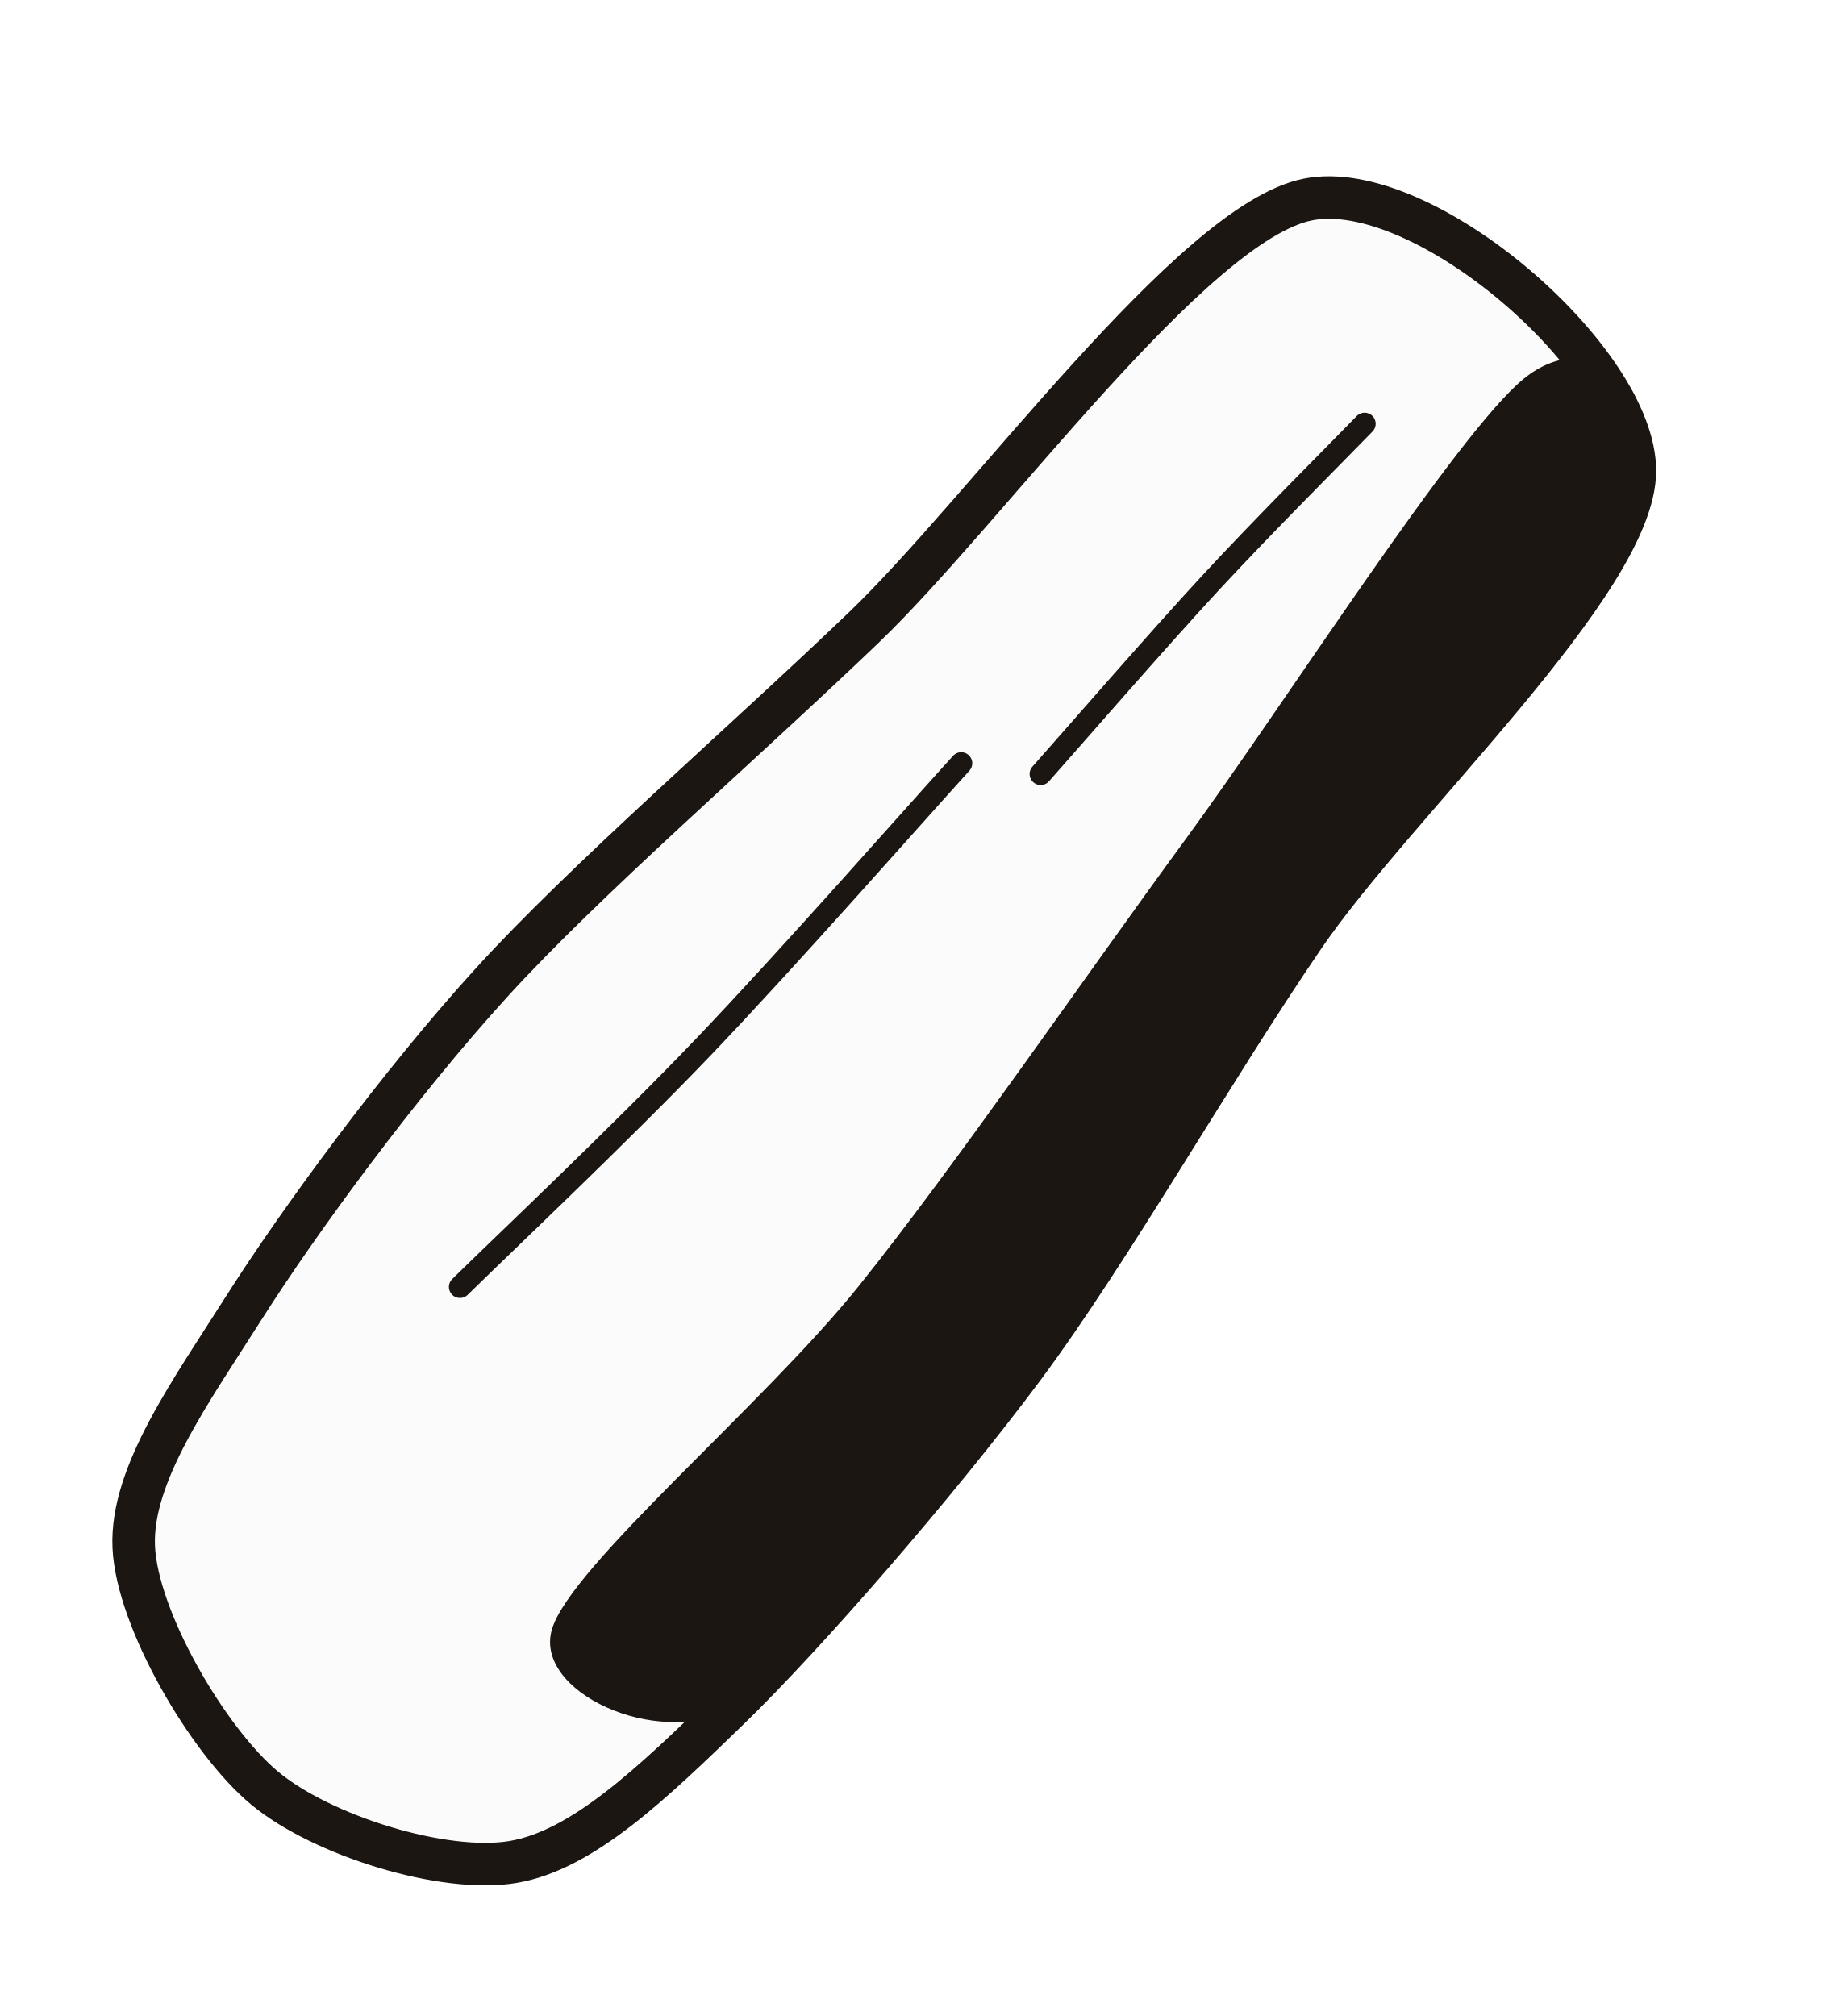
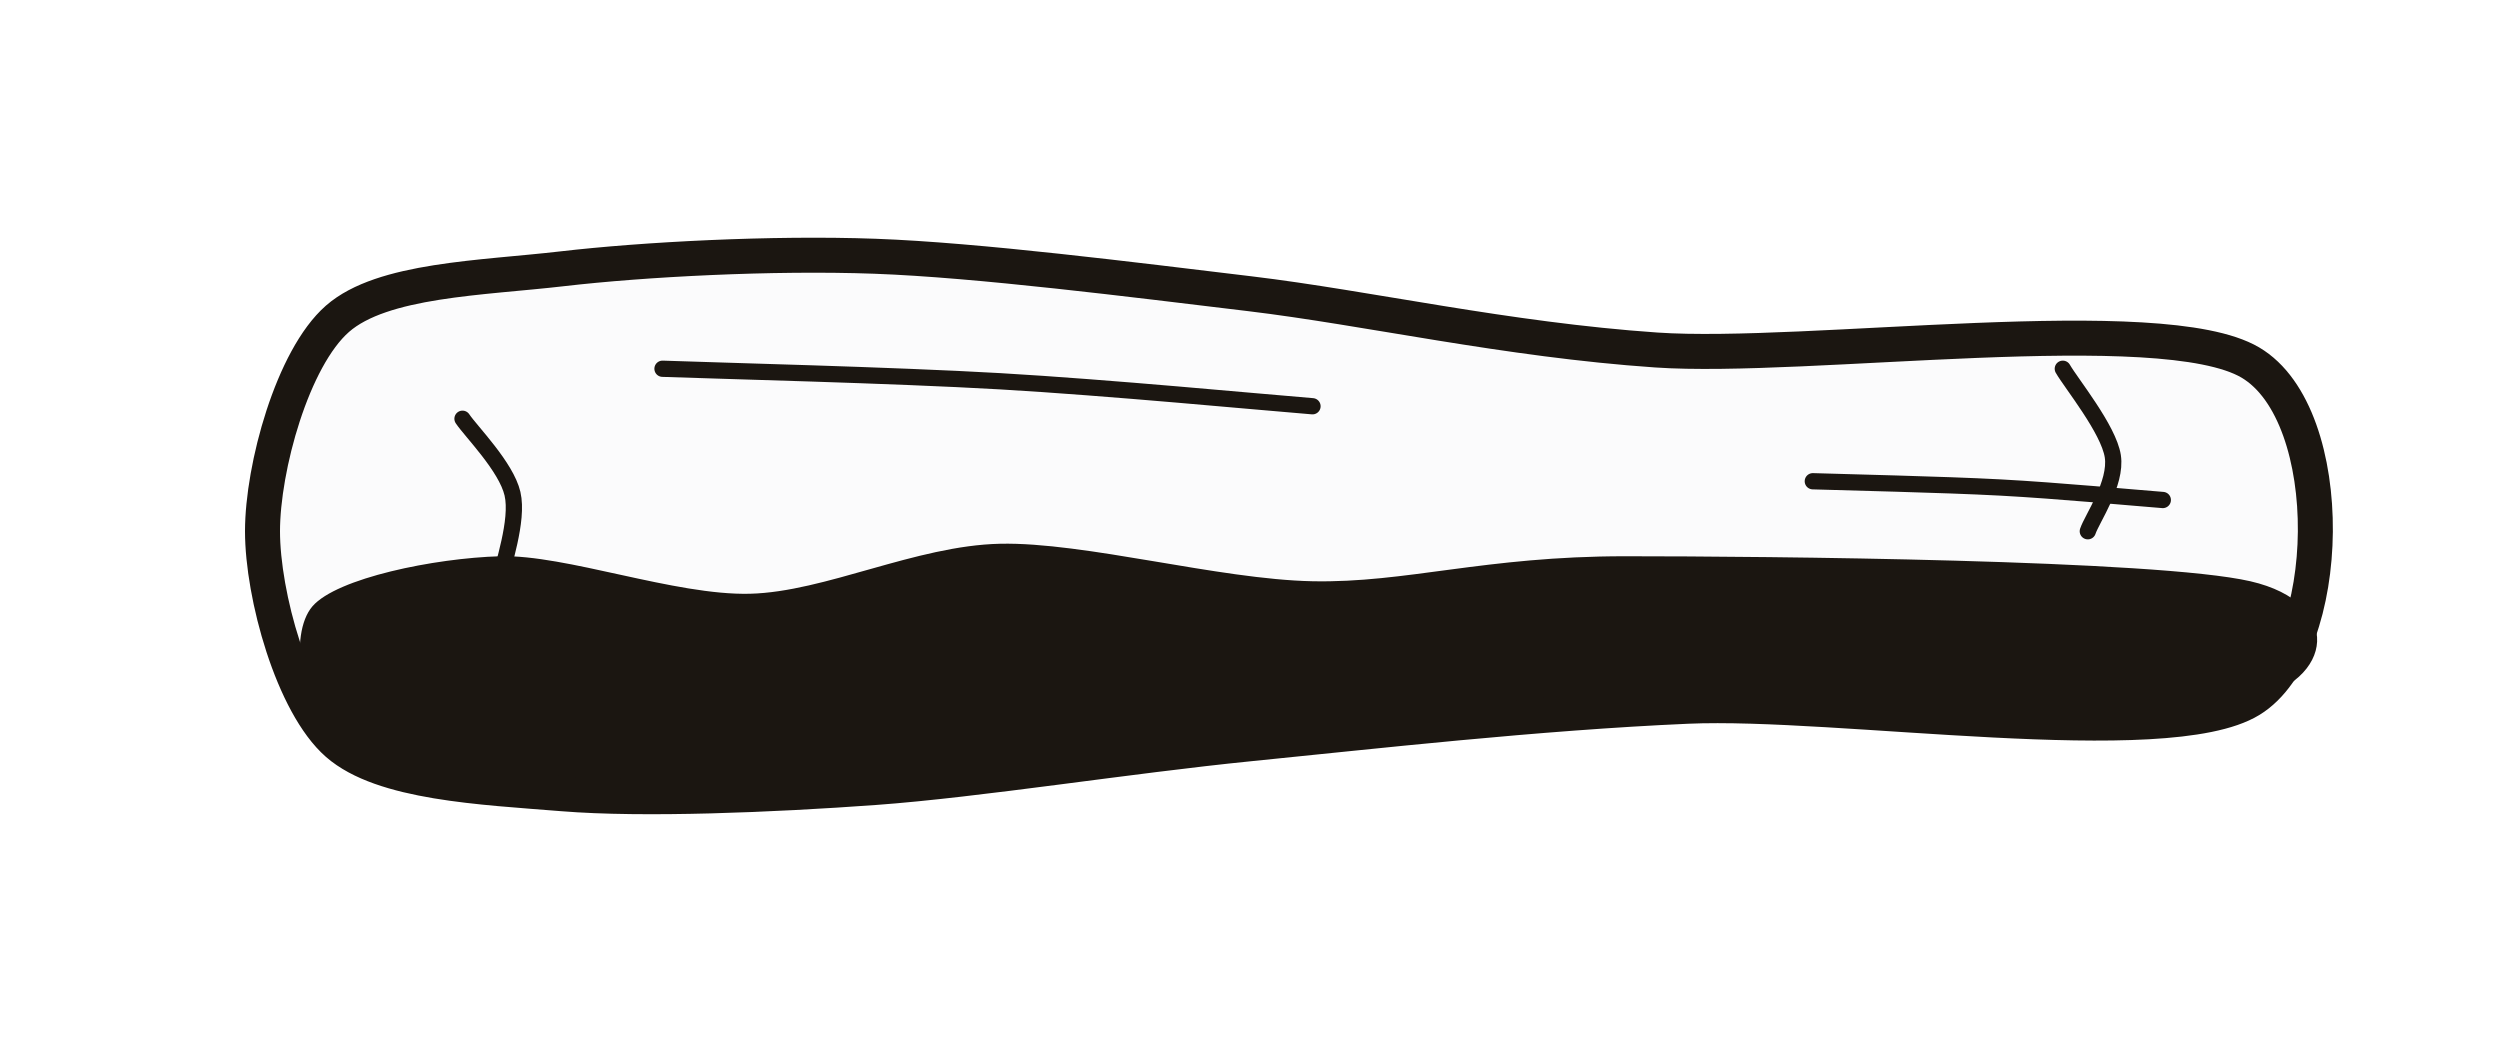
- <svg xmlns="http://www.w3.org/2000/svg" viewBox="390 231 214 237" width="214" height="237">
-   <path d="M 421.13,441.23 C 414.44,435.68 406.08,421.33 405.72,412.84 C 405.36,404.35 412.41,394.61 418.73,384.65 C 425.05,374.69 436.92,358.42 447.85,346.44 C 458.77,334.45 477.18,318.54 491.56,304.75 C 505.94,290.95 530.12,257.21 543.71,254.46 C 557.30,251.71 582.25,273.40 582.18,286.40 C 582.11,299.40 554.01,325.33 543.23,341.14 C 532.44,356.95 520.42,378.16 510.29,391.78 C 500.15,405.39 484.65,423.20 475.66,431.92 C 466.67,440.63 458.52,448.49 450.34,449.89 C 442.16,451.28 427.83,446.79 421.13,441.23 Z" fill="#fbfbfc" />
-   <path d="M 454.90,422.48 C 457.19,415.02 479.76,396.13 490.93,382.21 C 502.11,368.28 517.65,345.64 529.38,329.64 C 541.10,313.64 561.18,282.03 569.10,275.54 C 577.02,269.05 586.06,276.56 582.18,286.40 C 578.30,296.24 554.01,325.33 543.23,341.14 C 532.44,356.95 520.42,378.16 510.29,391.78 C 500.15,405.39 483.97,427.31 475.66,431.92 C 467.35,436.52 452.61,429.93 454.90,422.48 Z" fill="#1b1611" />
-   <path d="M 444.07,382.29 C 448.84,377.59 462.88,364.34 472.70,354.07 C 482.52,343.81 497.94,326.29 502.99,320.73" fill="none" stroke="#1b1611" stroke-width="2.6" stroke-linecap="round" />
-   <path d="M 512.33,321.99 C 515.66,318.25 525.92,306.41 532.27,299.55 C 538.61,292.69 547.39,283.94 550.41,280.82" fill="none" stroke="#1b1611" stroke-width="2.6" stroke-linecap="round" />
-   <path d="M 421.13,441.23 C 414.44,435.68 406.08,421.33 405.72,412.84 C 405.36,404.35 412.41,394.61 418.73,384.65 C 425.05,374.69 436.92,358.42 447.85,346.44 C 458.77,334.45 477.18,318.54 491.56,304.75 C 505.94,290.95 530.12,257.21 543.71,254.46 C 557.30,251.71 582.25,273.40 582.18,286.40 C 582.11,299.40 554.01,325.33 543.23,341.14 C 532.44,356.95 520.42,378.16 510.29,391.78 C 500.15,405.39 484.65,423.20 475.66,431.92 C 466.67,440.63 458.52,448.49 450.34,449.89 C 442.16,451.28 427.83,446.79 421.13,441.23 Z" fill="none" stroke="#1b1611" stroke-width="5.0" stroke-linejoin="round" />
+ <svg xmlns="http://www.w3.org/2000/svg" viewBox="272 383 400 170" width="400" height="170">
+   <path d="M 314.00,468.00 C 314.00,457.80 318.80,440.30 326.00,434.00 C 333.20,427.70 349.10,427.50 362.00,426.00 C 374.90,424.50 395.50,423.40 412.00,424.00 C 428.50,424.60 453.25,427.75 472.00,430.00 C 490.75,432.25 512.99,437.35 537.00,439.00 C 561.01,440.65 617.79,432.60 632.05,441.00 C 646.30,449.40 645.55,486.75 632.05,495.00 C 618.54,503.25 566.01,494.95 542.00,496.00 C 517.99,497.05 491.50,500.05 472.00,502.00 C 452.50,503.95 428.50,507.80 412.00,509.00 C 395.50,510.20 374.90,511.05 362.00,510.00 C 349.10,508.95 333.20,508.30 326.00,502.00 C 318.80,495.70 314.00,478.20 314.00,468.00 Z" fill="#fbfbfc" />
+   <path d="M 322.00,480.00 C 325.90,475.50 341.50,472.30 352.00,472.00 C 362.50,471.70 380.00,478.30 392.00,478.00 C 404.00,477.70 418.50,470.30 432.00,470.00 C 445.50,469.70 467.00,475.70 482.00,476.00 C 497.00,476.30 509.49,472.00 532.00,472.00 C 554.51,472.00 617.04,472.55 632.05,476.00 C 647.05,479.45 645.55,492.00 632.05,495.00 C 618.54,498.00 566.01,494.95 542.00,496.00 C 517.99,497.05 491.50,500.05 472.00,502.00 C 452.50,503.95 428.50,507.80 412.00,509.00 C 395.50,510.20 374.90,511.05 362.00,510.00 C 349.10,508.95 332.00,506.50 326.00,502.00 C 320.00,497.50 318.10,484.50 322.00,480.00 Z" fill="#1b1611" />
+   <g fill="none" stroke="#1b1611" stroke-width="2.6" stroke-linecap="round">
+     <path d="M 346.00,450.00 C 347.33,452.00 353.00,457.67 354.00,462.00 C 355.00,466.33 352.33,473.67 352.00,476.00" />
+     <path d="M 378.00,442.00 C 387.00,442.33 414.67,443.00 432.00,444.00 C 449.33,445.00 473.67,447.33 482.00,448.00" />
+     <path d="M 562.05,460.00 C 567.05,460.17 582.71,460.50 592.05,461.00 C 601.38,461.50 613.71,462.67 618.05,463.00" />
+     <path d="M 602.05,442.00 C 603.38,444.33 609.38,451.67 610.05,456.00 C 610.71,460.33 606.71,466.00 606.05,468.00" />
+   </g>
+   <path d="M 314.00,468.00 C 314.00,457.80 318.80,440.30 326.00,434.00 C 333.20,427.70 349.10,427.50 362.00,426.00 C 374.90,424.50 395.50,423.40 412.00,424.00 C 428.50,424.60 453.25,427.75 472.00,430.00 C 490.75,432.25 512.99,437.35 537.00,439.00 C 561.01,440.65 617.79,432.60 632.05,441.00 C 646.30,449.40 645.55,486.75 632.05,495.00 C 618.54,503.25 566.01,494.95 542.00,496.00 C 517.99,497.05 491.50,500.05 472.00,502.00 C 452.50,503.95 428.50,507.80 412.00,509.00 C 395.50,510.20 374.90,511.05 362.00,510.00 C 349.10,508.95 333.20,508.30 326.00,502.00 C 318.80,495.70 314.00,478.20 314.00,468.00 Z" fill="none" stroke="#1b1611" stroke-width="5.6" stroke-linejoin="round" />
</svg>
